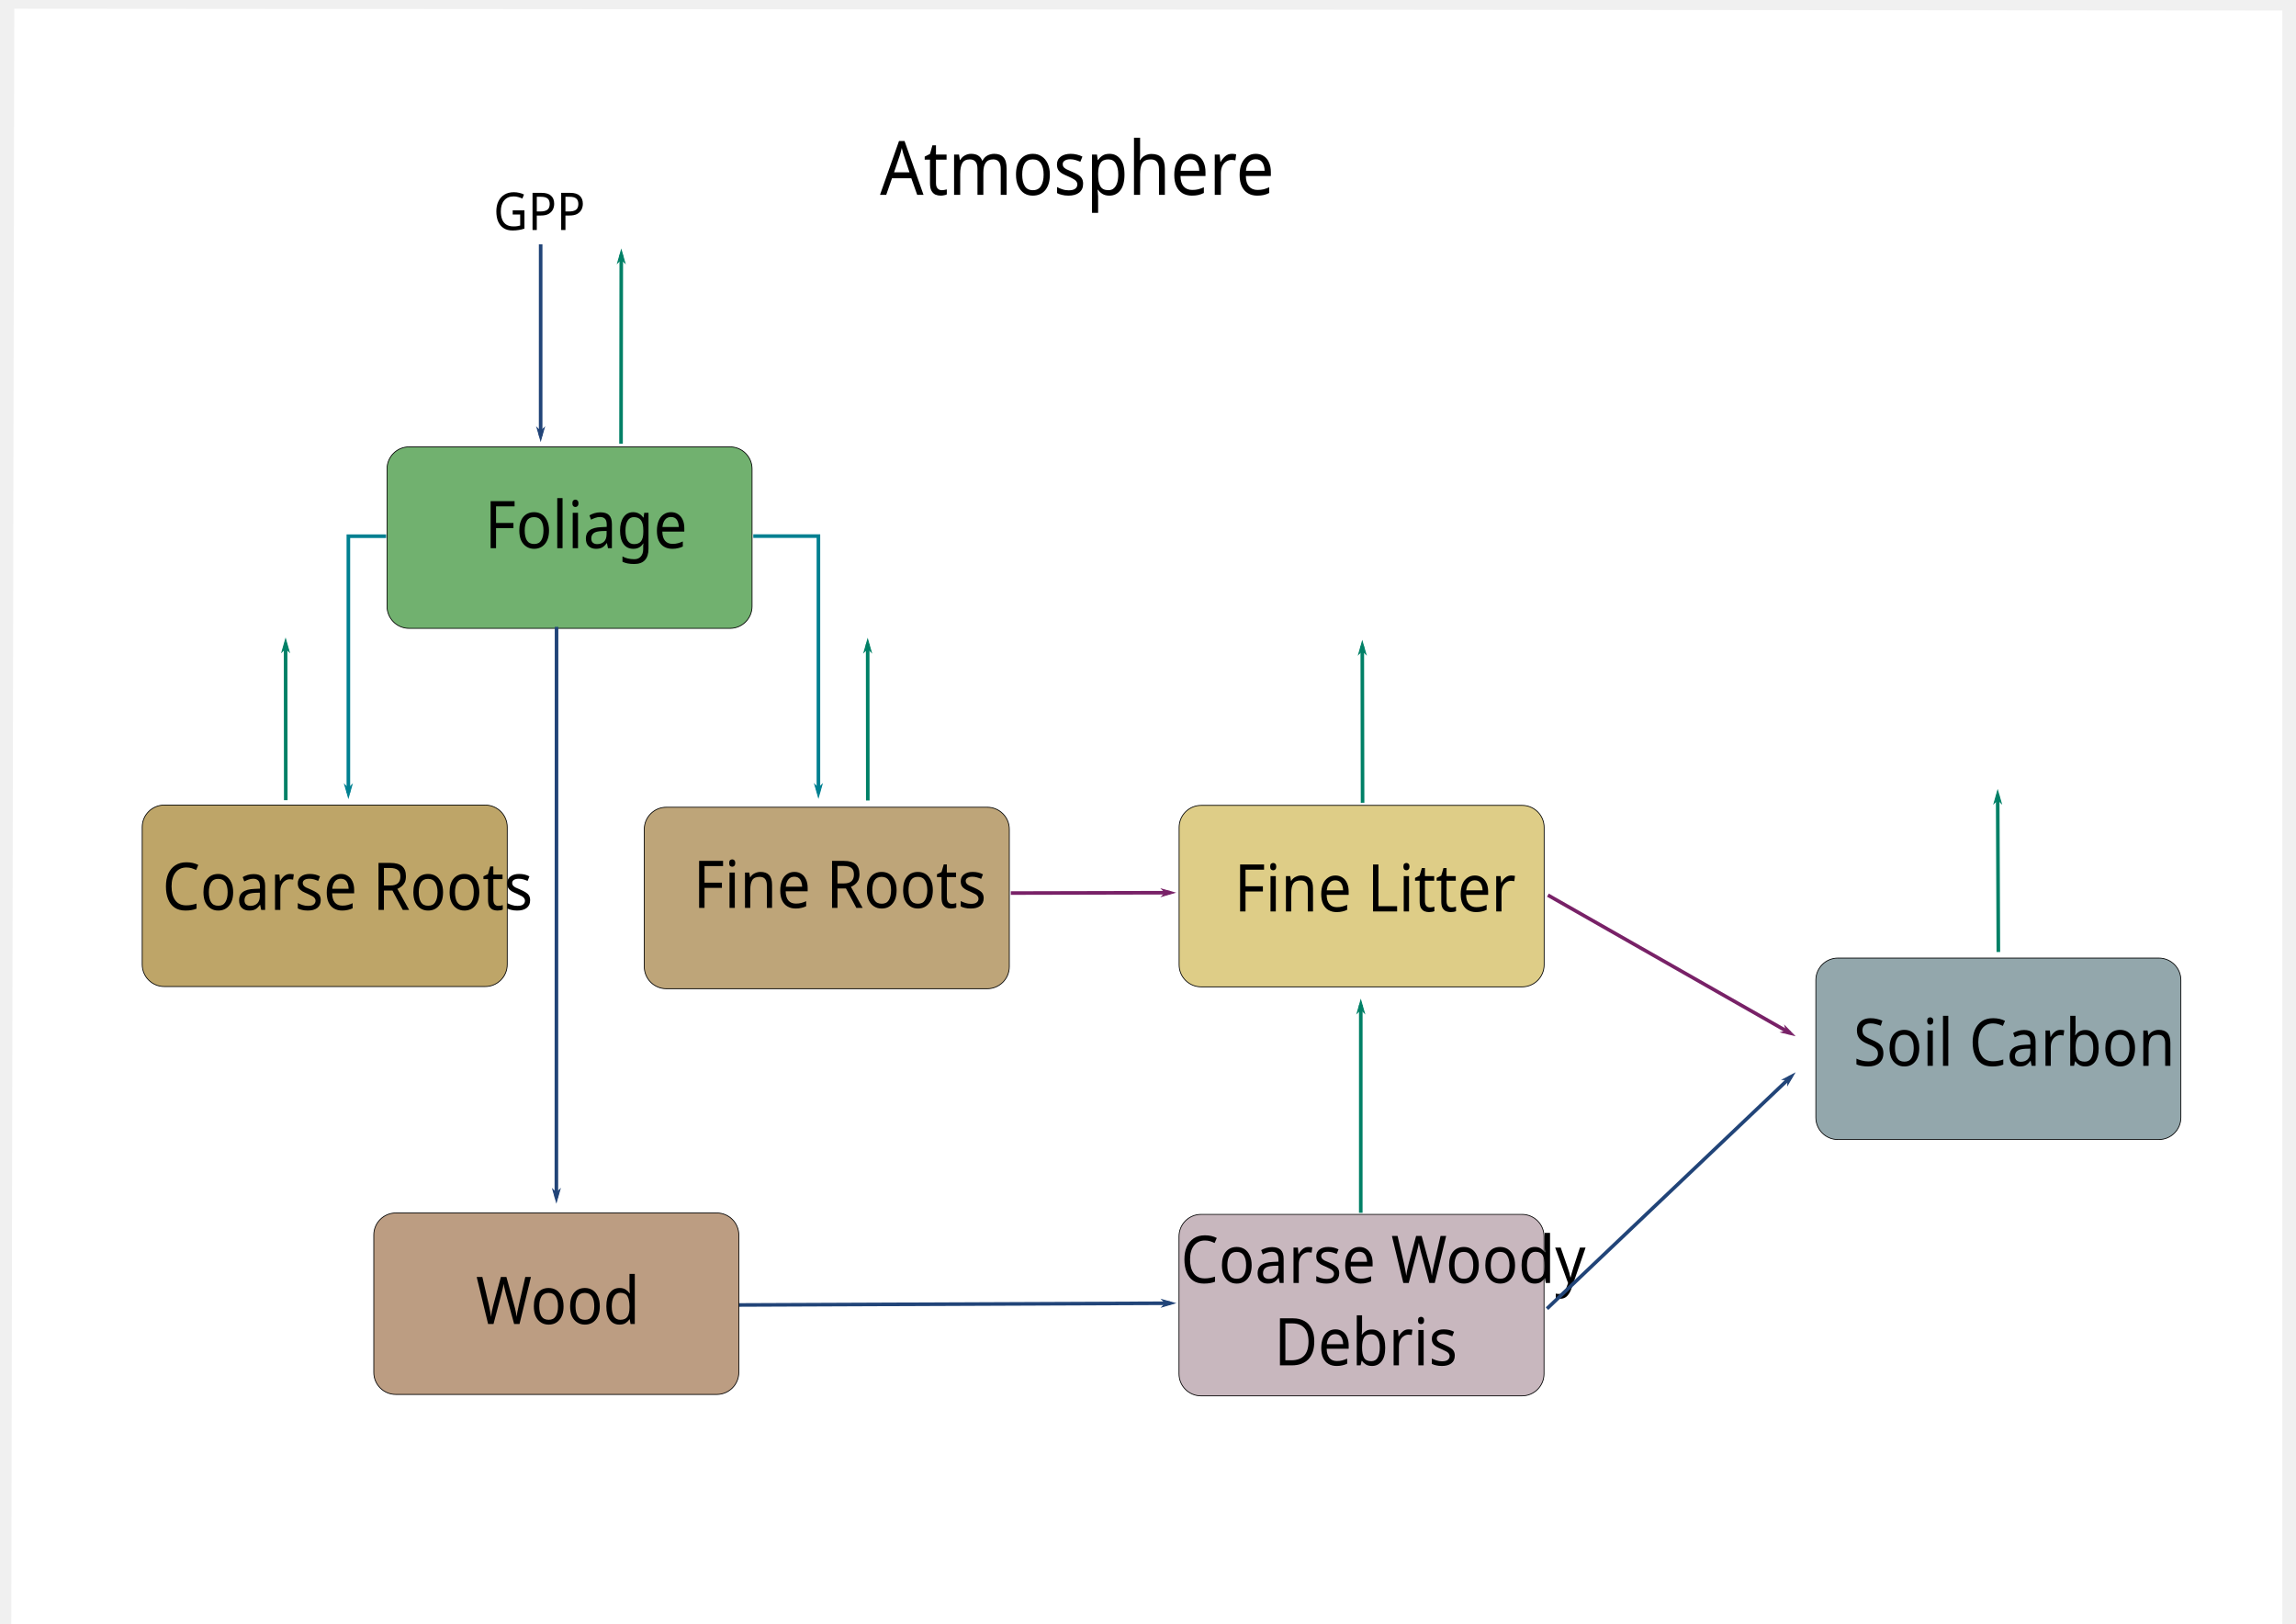
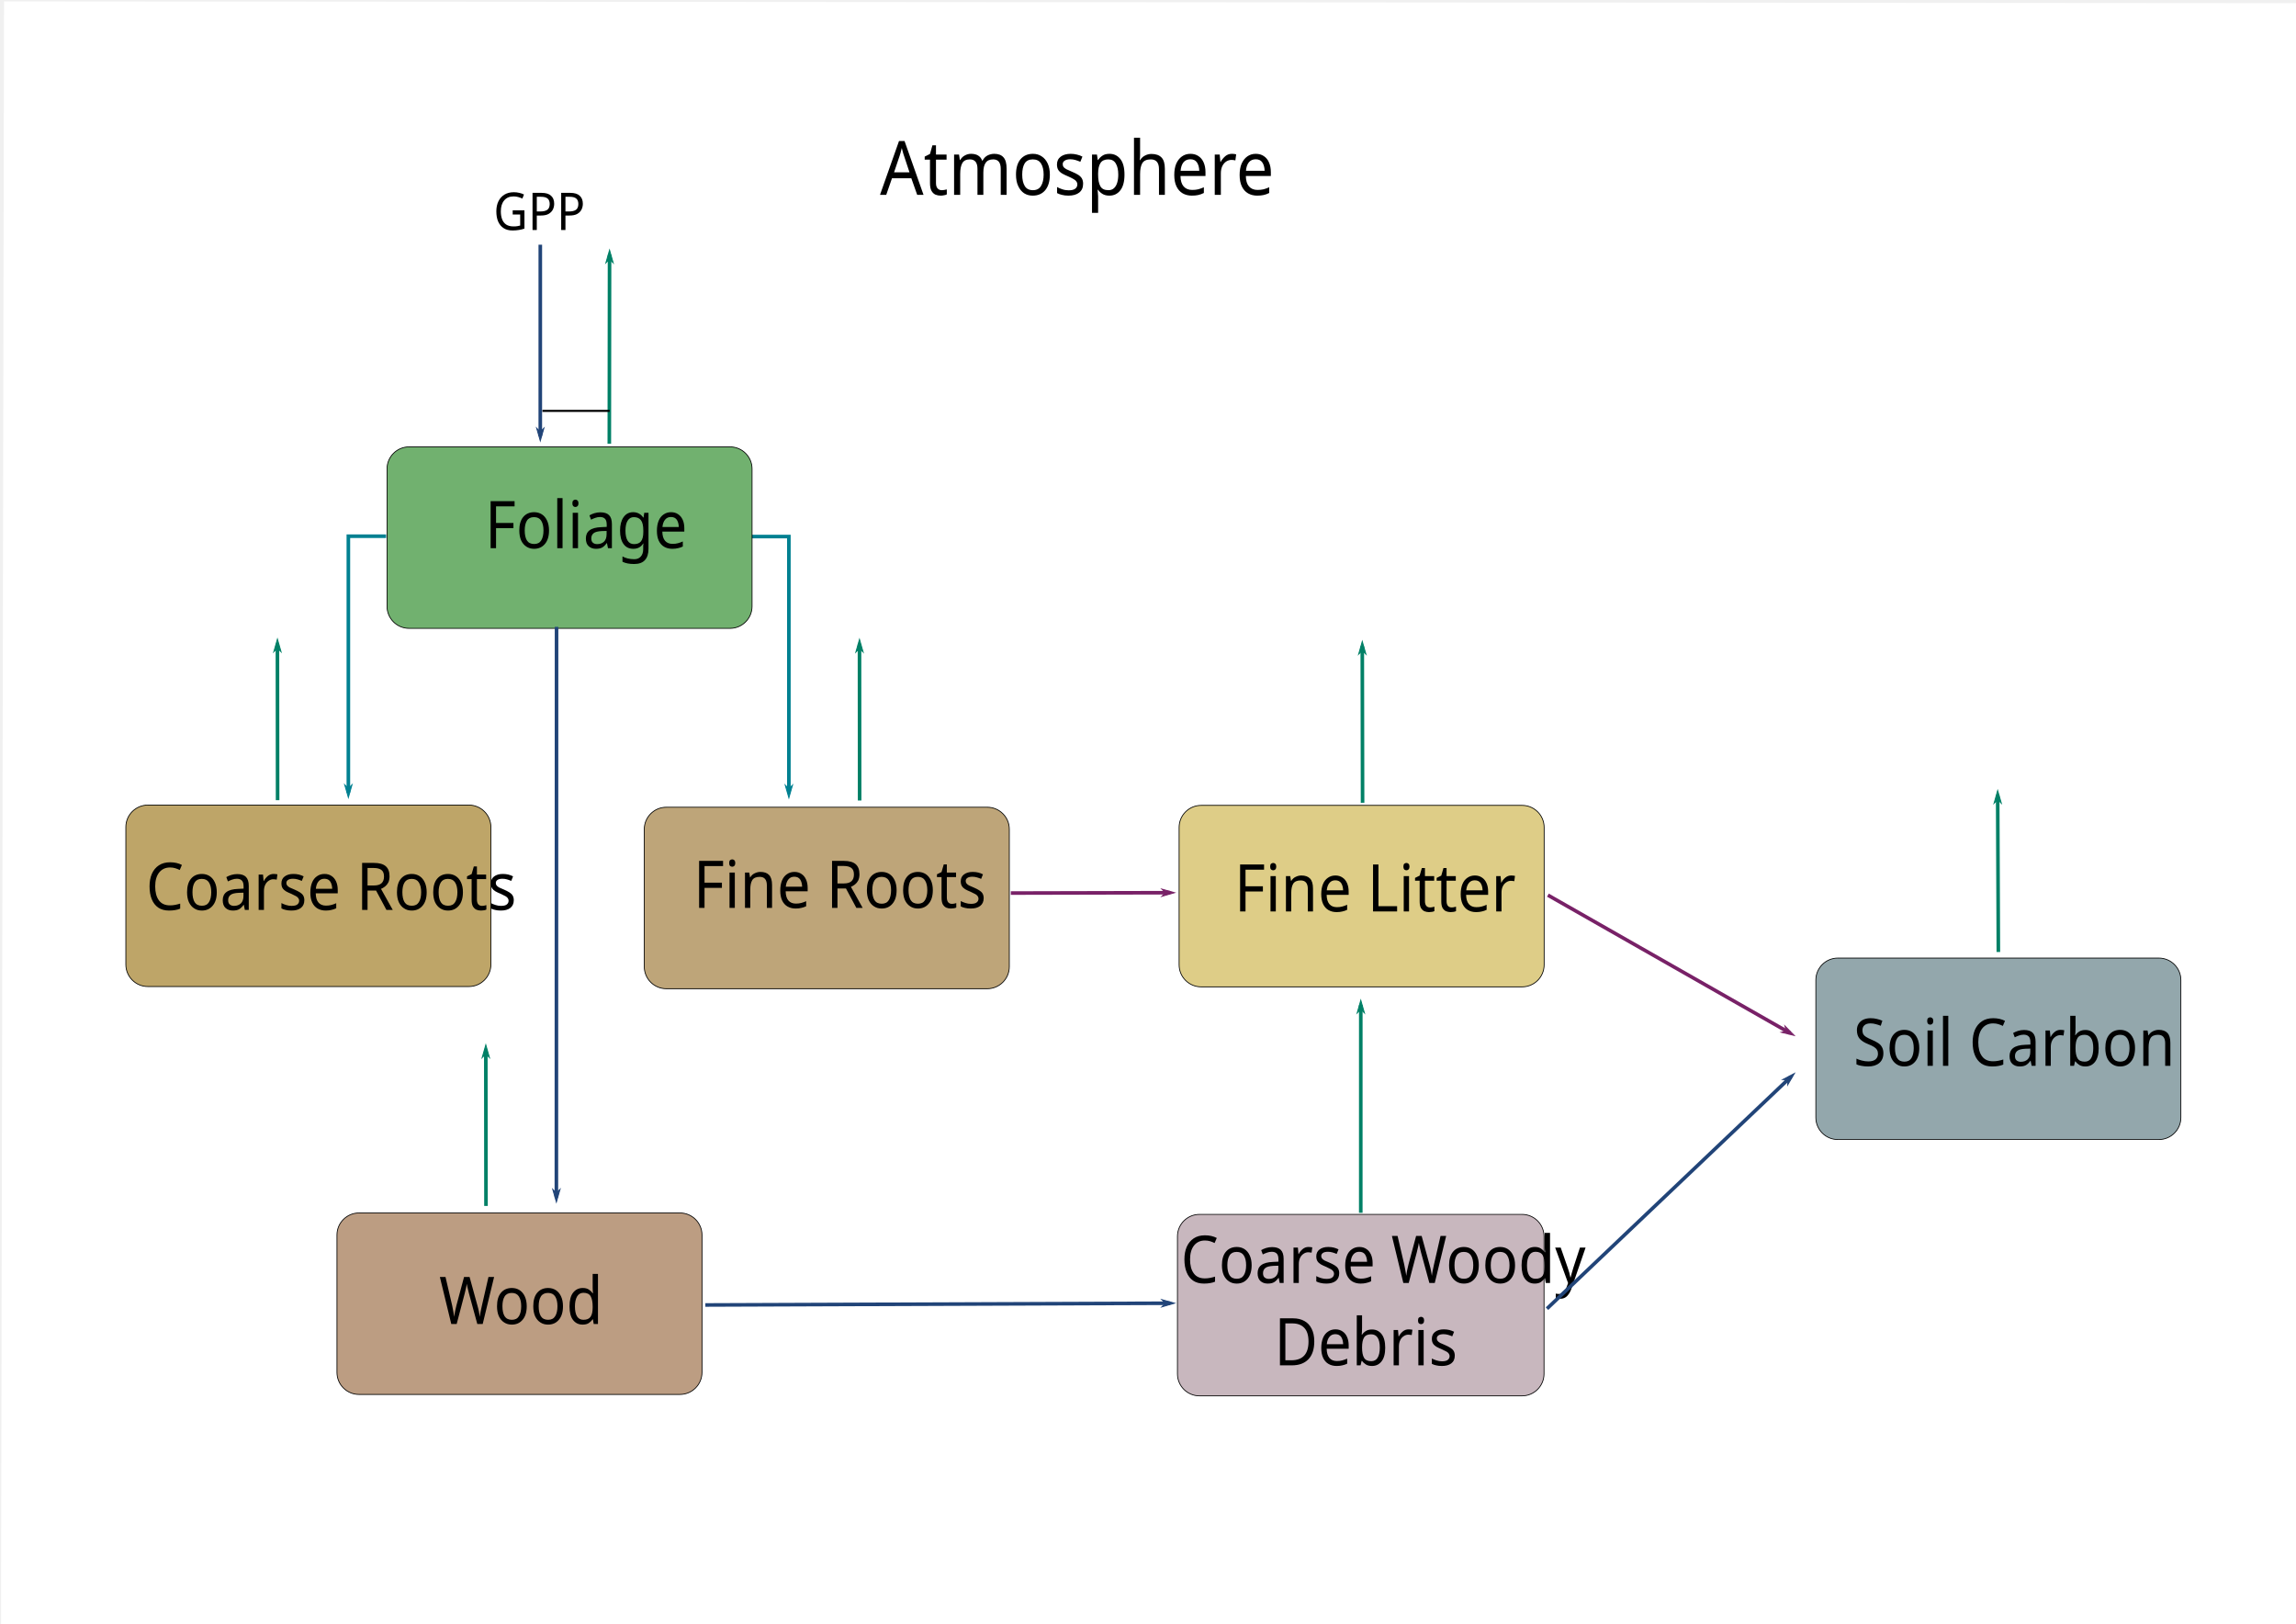
<svg xmlns="http://www.w3.org/2000/svg" width="297mm" height="210mm" viewBox="0 0 297 210" version="1.1" id="svg3569">
  <defs id="defs3563">
    <marker orient="auto" refY="0" refX="0" id="marker2505-4-6-5" style="overflow:visible">
      <path id="path2503-5-18-03" d="M 0,0 5,-5 -12.5,0 5,5 Z" style="fill:#008066;fill-opacity:1;fill-rule:evenodd;stroke:#008066;stroke-width:1pt;stroke-opacity:1" transform="matrix(-0.2,0,0,-0.2,-1.2,0)" />
    </marker>
    <marker orient="auto" refY="0" refX="0" id="marker2505-4-6-1" style="overflow:visible">
      <path id="path2503-5-18-0" d="M 0,0 5,-5 -12.5,0 5,5 Z" style="fill:#008066;fill-opacity:1;fill-rule:evenodd;stroke:#008066;stroke-width:1pt;stroke-opacity:1" transform="matrix(-0.2,0,0,-0.2,-1.2,0)" />
    </marker>
    <marker orient="auto" refY="0" refX="0" id="marker2505-4-6-8" style="overflow:visible">
      <path id="path2503-5-18-71" d="M 0,0 5,-5 -12.5,0 5,5 Z" style="fill:#008066;fill-opacity:1;fill-rule:evenodd;stroke:#008066;stroke-width:1pt;stroke-opacity:1" transform="matrix(-0.2,0,0,-0.2,-1.2,0)" />
    </marker>
    <marker orient="auto" refY="0" refX="0" id="marker2505-4-6-7" style="overflow:visible">
      <path id="path2503-5-18-4" d="M 0,0 5,-5 -12.5,0 5,5 Z" style="fill:#008066;fill-opacity:1;fill-rule:evenodd;stroke:#008066;stroke-width:1pt;stroke-opacity:1" transform="matrix(-0.2,0,0,-0.2,-1.2,0)" />
    </marker>
    <marker orient="auto" refY="0" refX="0" id="marker2505-4-6-68" style="overflow:visible">
      <path id="path2503-5-18-7" d="M 0,0 5,-5 -12.5,0 5,5 Z" style="fill:#008066;fill-opacity:1;fill-rule:evenodd;stroke:#008066;stroke-width:1pt;stroke-opacity:1" transform="matrix(-0.2,0,0,-0.2,-1.2,0)" />
    </marker>
    <marker orient="auto" refY="0" refX="0" id="marker2505-4-6-6" style="overflow:visible">
      <path id="path2503-5-18-2" d="M 0,0 5,-5 -12.5,0 5,5 Z" style="fill:#008066;fill-opacity:1;fill-rule:evenodd;stroke:#008066;stroke-width:1pt;stroke-opacity:1" transform="matrix(-0.2,0,0,-0.2,-1.2,0)" />
    </marker>
    <marker orient="auto" refY="0" refX="0" id="marker2505-4-6" style="overflow:visible">
      <path id="path2503-5-18" d="M 0,0 5,-5 -12.5,0 5,5 Z" style="fill:#008066;fill-opacity:1;fill-rule:evenodd;stroke:#008066;stroke-width:1pt;stroke-opacity:1" transform="matrix(-0.2,0,0,-0.2,-1.2,0)" />
    </marker>
    <marker orient="auto" refY="0" refX="0" id="marker1902-8-29-1-8" style="overflow:visible">
      <path id="path1575-6-8-6-0" style="fill:#000000;fill-opacity:1;fill-rule:evenodd;stroke:#000000;stroke-width:0.625;stroke-linejoin:round;stroke-opacity:1" d="M 8.719,4.034 -2.207,0.016 8.719,-4.002 c -1.745,2.372 -1.735,5.617 -6e-7,8.035 z" transform="scale(-0.6)" />
    </marker>
    <marker orient="auto" refY="0" refX="0" id="marker1902-0-0" style="overflow:visible">
      <path id="path1575-7-4" style="fill:#000000;fill-opacity:1;fill-rule:evenodd;stroke:#000000;stroke-width:0.625;stroke-linejoin:round;stroke-opacity:1" d="M 8.719,4.034 -2.207,0.016 8.719,-4.002 c -1.745,2.372 -1.735,5.617 -6e-7,8.035 z" transform="scale(-0.6)" />
    </marker>
    <marker orient="auto" refY="0" refX="0" id="marker1902-0-3" style="overflow:visible">
      <path id="path1575-7-3" style="fill:#000000;fill-opacity:1;fill-rule:evenodd;stroke:#000000;stroke-width:0.625;stroke-linejoin:round;stroke-opacity:1" d="M 8.719,4.034 -2.207,0.016 8.719,-4.002 c -1.745,2.372 -1.735,5.617 -6e-7,8.035 z" transform="scale(-0.6)" />
    </marker>
    <marker orient="auto" refY="0" refX="0" id="marker1902-0" style="overflow:visible">
      <path id="path1575-7" style="fill:#000000;fill-opacity:1;fill-rule:evenodd;stroke:#000000;stroke-width:0.625;stroke-linejoin:round;stroke-opacity:1" d="M 8.719,4.034 -2.207,0.016 8.719,-4.002 c -1.745,2.372 -1.735,5.617 -6e-7,8.035 z" transform="scale(-0.6)" />
    </marker>
    <marker orient="auto" refY="0" refX="0" id="marker1902-8-29-1" style="overflow:visible">
      <path id="path1575-6-8-6" style="fill:#000000;fill-opacity:1;fill-rule:evenodd;stroke:#000000;stroke-width:0.625;stroke-linejoin:round;stroke-opacity:1" d="M 8.719,4.034 -2.207,0.016 8.719,-4.002 c -1.745,2.372 -1.735,5.617 -6e-7,8.035 z" transform="scale(-0.6)" />
    </marker>
    <marker orient="auto" refY="0" refX="0" id="marker1902-8-29-0" style="overflow:visible">
      <path id="path1575-6-8-9" style="fill:#000000;fill-opacity:1;fill-rule:evenodd;stroke:#000000;stroke-width:0.625;stroke-linejoin:round;stroke-opacity:1" d="M 8.719,4.034 -2.207,0.016 8.719,-4.002 c -1.745,2.372 -1.735,5.617 -6e-7,8.035 z" transform="scale(-0.6)" />
    </marker>
    <marker orient="auto" refY="0" refX="0" id="marker1938-2" style="overflow:visible">
      <path id="path1936-6" style="fill:#000000;fill-opacity:1;fill-rule:evenodd;stroke:#000000;stroke-width:0.625;stroke-linejoin:round;stroke-opacity:1" d="M 8.719,4.034 -2.207,0.016 8.719,-4.002 c -1.745,2.372 -1.735,5.617 -6e-7,8.035 z" transform="scale(-0.6)" />
    </marker>
    <marker orient="auto" refY="0" refX="0" id="marker1902-8-29" style="overflow:visible">
      <path id="path1575-6-8" style="fill:#000000;fill-opacity:1;fill-rule:evenodd;stroke:#000000;stroke-width:0.625;stroke-linejoin:round;stroke-opacity:1" d="M 8.719,4.034 -2.207,0.016 8.719,-4.002 c -1.745,2.372 -1.735,5.617 -6e-7,8.035 z" transform="scale(-0.6)" />
    </marker>
    <marker orient="auto" refY="0" refX="0" id="marker1902-8-4" style="overflow:visible">
      <path id="path1575-6-6" style="fill:#000000;fill-opacity:1;fill-rule:evenodd;stroke:#000000;stroke-width:0.625;stroke-linejoin:round;stroke-opacity:1" d="M 8.719,4.034 -2.207,0.016 8.719,-4.002 c -1.745,2.372 -1.735,5.617 -6e-7,8.035 z" transform="scale(-0.6)" />
    </marker>
    <marker orient="auto" refY="0" refX="0" id="marker1902-8-8" style="overflow:visible">
      <path id="path1575-6-4" style="fill:#000000;fill-opacity:1;fill-rule:evenodd;stroke:#000000;stroke-width:0.625;stroke-linejoin:round;stroke-opacity:1" d="M 8.719,4.034 -2.207,0.016 8.719,-4.002 c -1.745,2.372 -1.735,5.617 -6e-7,8.035 z" transform="scale(-0.6)" />
    </marker>
    <marker orient="auto" refY="0" refX="0" id="marker1902-8-6" style="overflow:visible">
      <path id="path1575-6-0" style="fill:#000000;fill-opacity:1;fill-rule:evenodd;stroke:#000000;stroke-width:0.625;stroke-linejoin:round;stroke-opacity:1" d="M 8.719,4.034 -2.207,0.016 8.719,-4.002 c -1.745,2.372 -1.735,5.617 -6e-7,8.035 z" transform="scale(-0.6)" />
    </marker>
    <marker orient="auto" refY="0" refX="0" id="marker1902-8-3" style="overflow:visible">
      <path id="path1575-6-9" style="fill:#000000;fill-opacity:1;fill-rule:evenodd;stroke:#000000;stroke-width:0.625;stroke-linejoin:round;stroke-opacity:1" d="M 8.719,4.034 -2.207,0.016 8.719,-4.002 c -1.745,2.372 -1.735,5.617 -6e-7,8.035 z" transform="scale(-0.6)" />
    </marker>
    <marker orient="auto" refY="0" refX="0" id="marker1969" style="overflow:visible">
      <path id="path1967" style="fill:#000000;fill-opacity:1;fill-rule:evenodd;stroke:#000000;stroke-width:0.625;stroke-linejoin:round;stroke-opacity:1" d="M 8.719,4.034 -2.207,0.016 8.719,-4.002 c -1.745,2.372 -1.735,5.617 -6e-7,8.035 z" transform="scale(-0.6)" />
    </marker>
    <marker orient="auto" refY="0" refX="0" id="marker1938" style="overflow:visible">
      <path id="path1936" style="fill:#000000;fill-opacity:1;fill-rule:evenodd;stroke:#000000;stroke-width:0.625;stroke-linejoin:round;stroke-opacity:1" d="M 8.719,4.034 -2.207,0.016 8.719,-4.002 c -1.745,2.372 -1.735,5.617 -6e-7,8.035 z" transform="scale(-0.6)" />
    </marker>
    <marker orient="auto" refY="0" refX="0" id="marker1902" style="overflow:visible">
      <path id="path1575" style="fill:#000000;fill-opacity:1;fill-rule:evenodd;stroke:#000000;stroke-width:0.625;stroke-linejoin:round;stroke-opacity:1" d="M 8.719,4.034 -2.207,0.016 8.719,-4.002 c -1.745,2.372 -1.735,5.617 -6e-7,8.035 z" transform="scale(-0.6)" />
    </marker>
    <marker orient="auto" refY="0" refX="0" id="Arrow2Mstart-9" style="overflow:visible">
      <path id="path1572-9" style="fill:#000000;fill-opacity:1;fill-rule:evenodd;stroke:#000000;stroke-width:0.625;stroke-linejoin:round;stroke-opacity:1" d="M 8.719,4.034 -2.207,0.016 8.719,-4.002 c -1.745,2.372 -1.735,5.617 -6e-7,8.035 z" transform="scale(0.6)" />
    </marker>
    <marker orient="auto" refY="0" refX="0" id="Arrow1Send" style="overflow:visible">
      <path id="path2218" d="M 0,0 5,-5 -12.5,0 5,5 Z" style="fill:#214478;fill-opacity:1;fill-rule:evenodd;stroke:#214478;stroke-width:1pt;stroke-opacity:1" transform="matrix(-0.2,0,0,-0.2,-1.2,0)" />
    </marker>
    <marker orient="auto" refY="0" refX="0" id="marker2521" style="overflow:visible">
      <path id="path2519" d="M 0,0 5,-5 -12.5,0 5,5 Z" style="fill:#782167;fill-opacity:1;fill-rule:evenodd;stroke:#782167;stroke-width:1pt;stroke-opacity:1" transform="matrix(-0.2,0,0,-0.2,-1.2,0)" />
    </marker>
    <marker orient="auto" refY="0" refX="0" id="marker2513" style="overflow:visible">
      <path id="path2511" d="M 0,0 5,-5 -12.5,0 5,5 Z" style="fill:#782167;fill-opacity:1;fill-rule:evenodd;stroke:#782167;stroke-width:1pt;stroke-opacity:1" transform="matrix(-0.2,0,0,-0.2,-1.2,0)" />
    </marker>
    <marker orient="auto" refY="0" refX="0" id="marker2481" style="overflow:visible">
      <path id="path2479" d="M 0,0 5,-5 -12.5,0 5,5 Z" style="fill:#008091;fill-opacity:1;fill-rule:evenodd;stroke:#008091;stroke-width:1pt;stroke-opacity:1" transform="matrix(-0.2,0,0,-0.2,-1.2,0)" />
    </marker>
    <marker orient="auto" refY="0" refX="0" id="marker2489" style="overflow:visible">
      <path id="path2487" d="M 0,0 5,-5 -12.5,0 5,5 Z" style="fill:#008091;fill-opacity:1;fill-rule:evenodd;stroke:#008091;stroke-width:1pt;stroke-opacity:1" transform="matrix(-0.2,0,0,-0.2,-1.2,0)" />
    </marker>
    <marker orient="auto" refY="0" refX="0" id="marker2529" style="overflow:visible">
      <path id="path2527" d="M 0,0 5,-5 -12.5,0 5,5 Z" style="fill:#214478;fill-opacity:1;fill-rule:evenodd;stroke:#214478;stroke-width:1pt;stroke-opacity:1" transform="matrix(-0.2,0,0,-0.2,-1.2,0)" />
    </marker>
    <marker orient="auto" refY="0" refX="0" id="marker2497" style="overflow:visible">
      <path id="path2495" d="M 0,0 5,-5 -12.5,0 5,5 Z" style="fill:#214478;fill-opacity:1;fill-rule:evenodd;stroke:#214478;stroke-width:1pt;stroke-opacity:1" transform="matrix(-0.2,0,0,-0.2,-1.2,0)" />
    </marker>
    <marker orient="auto" refY="0" refX="0" id="marker2505" style="overflow:visible">
      <path id="path2503" d="M 0,0 5,-5 -12.5,0 5,5 Z" style="fill:#214478;fill-opacity:1;fill-rule:evenodd;stroke:#214478;stroke-width:1pt;stroke-opacity:1" transform="matrix(-0.2,0,0,-0.2,-1.2,0)" />
    </marker>
+     <marker orient="auto" refY="0" refX="0" id="marker2505-4-6-1-6" style="overflow:visible">
+       <path id="path2503-5-18-0-9" d="M 0,0 5,-5 -12.5,0 5,5 Z" style="fill:#008066;fill-opacity:1;fill-rule:evenodd;stroke:#008066;stroke-width:1pt;stroke-opacity:1" transform="matrix(-0.2,0,0,-0.2,-1.2,0)" />
+     </marker>
+     <marker orient="auto" refY="0" refX="0" id="marker2481-0" style="overflow:visible">
+       <path id="path2479-5" d="M 0,0 5,-5 -12.5,0 5,5 Z" style="fill:#008091;fill-opacity:1;fill-rule:evenodd;stroke:#008091;stroke-width:1pt;stroke-opacity:1" transform="matrix(-0.2,0,0,-0.2,-1.2,0)" />
+     </marker>
  </defs>
  <g id="layer1" transform="translate(0,-87)">
-     <path style="fill:#ffffff;fill-rule:evenodd;stroke:none;stroke-width:0.265;stroke-linecap:butt;stroke-linejoin:miter;stroke-miterlimit:4;stroke-dasharray:none;stroke-dashoffset:0;stroke-opacity:1" d="M 1.846,88.127 1.459,297.415 H 295.234 V 88.354 Z" id="path862-2" />
-     <rect style="fill:#71b16f;fill-opacity:1;fill-rule:evenodd;stroke:#000000;stroke-width:0.1;stroke-linecap:butt;stroke-linejoin:round;stroke-miterlimit:4;stroke-dasharray:none;stroke-opacity:1" id="rect1512" width="47.218" height="23.472" x="50.065" y="144.795" ry="2.85" />
-     <text xml:space="preserve" style="font-style:normal;font-variant:normal;font-weight:normal;font-stretch:normal;font-size:6.423px;line-height:1.25;font-family:'Bell MT';-inkscape-font-specification:'Bell MT';letter-spacing:0px;word-spacing:0px;fill:#000000;fill-opacity:1;stroke:none;stroke-width:0.265px;stroke-linecap:butt;stroke-linejoin:miter;stroke-opacity:1" x="66.94" y="111.318" id="text5904" transform="scale(0.9535465,1.048717)">
-       <tspan id="tspan5902" x="66.94" y="111.318" style="font-style:normal;font-variant:normal;font-weight:normal;font-stretch:normal;font-family:'Bell MT';-inkscape-font-specification:'Bell MT';fill:#000000;stroke-width:0.265px">GPP</tspan>
-     </text>
-     <path style="fill:#214478;fill-opacity:1;fill-rule:evenodd;stroke:#214478;stroke-width:0.465;stroke-linecap:butt;stroke-linejoin:miter;stroke-miterlimit:4;stroke-dasharray:none;stroke-dashoffset:0;stroke-opacity:1;marker-end:url(#marker2505)" d="m 95.481,255.778 55.867,-0.227" id="path2773-7" />
-     <rect style="fill:#bc9d82;fill-opacity:1;fill-rule:evenodd;stroke:#000000;stroke-width:0.1;stroke-linecap:butt;stroke-linejoin:round;stroke-miterlimit:4;stroke-dasharray:none;stroke-opacity:1" id="rect1512-4-7-9" width="47.218" height="23.472" x="48.351" y="243.877" ry="2.85" />
-     <text xml:space="preserve" style="font-style:normal;font-variant:normal;font-weight:normal;font-stretch:normal;font-size:8.127px;line-height:1.25;font-family:'Bell MT';-inkscape-font-specification:'Bell MT';letter-spacing:0px;word-spacing:0px;fill:#000000;fill-opacity:1;stroke:none;stroke-width:0.265px;stroke-linecap:butt;stroke-linejoin:miter;stroke-opacity:1" x="64.578" y="246.22" id="text923-18-3" transform="scale(0.95347,1.048801)">
-       <tspan id="tspan921-4-6" x="64.578" y="246.22" style="font-style:normal;font-variant:normal;font-weight:normal;font-stretch:normal;font-size:8.127px;font-family:'Bell MT';-inkscape-font-specification:'Bell MT';stroke-width:0.265px">Wood</tspan>
-     </text>
-     <rect style="fill:#c8b7be;fill-opacity:1;fill-rule:evenodd;stroke:#000000;stroke-width:0.1;stroke-linecap:butt;stroke-linejoin:round;stroke-miterlimit:4;stroke-dasharray:none;stroke-opacity:1" id="rect1512-4-7-7" width="47.218" height="23.472" x="152.51" y="244.061" ry="2.85" />
-     <text xml:space="preserve" style="font-style:normal;font-variant:normal;font-weight:normal;font-stretch:normal;font-size:8.127px;line-height:1.25;font-family:'Bell MT';-inkscape-font-specification:'Bell MT';letter-spacing:0px;word-spacing:0px;fill:#000000;fill-opacity:1;stroke:none;stroke-width:0.265px;stroke-linecap:butt;stroke-linejoin:miter;stroke-opacity:1" x="160.189" y="241.161" id="text937-0-5" transform="scale(0.95347,1.048801)">
-       <tspan x="160.189" y="241.161" style="font-style:normal;font-variant:normal;font-weight:normal;font-stretch:normal;font-size:8.127px;font-family:'Bell MT';-inkscape-font-specification:'Bell MT';stroke-width:0.265px" id="tspan939-5-9">Coarse Woody</tspan>
-       <tspan x="160.189" y="251.321" style="font-style:normal;font-variant:normal;font-weight:normal;font-stretch:normal;font-size:8.127px;font-family:'Bell MT';-inkscape-font-specification:'Bell MT';stroke-width:0.265px" id="tspan2595">      Debris </tspan>
-     </text>
-     <path style="fill:#214478;fill-rule:evenodd;stroke:#214478;stroke-width:0.465;stroke-linecap:butt;stroke-linejoin:miter;stroke-miterlimit:4;stroke-dasharray:none;stroke-opacity:1;marker-end:url(#marker2497)" d="m 71.993,168.074 -0.022,73.783" id="path949-2-9" />
-     <path style="fill:#214478;fill-rule:evenodd;stroke:#214478;stroke-width:0.465;stroke-linecap:butt;stroke-linejoin:miter;stroke-miterlimit:4;stroke-dasharray:none;stroke-opacity:1;marker-end:url(#marker2529)" d="m 200.111,256.255 31.563,-30" id="path2777-5" />
-     <path style="fill:none;fill-rule:evenodd;stroke:#008091;stroke-width:0.465;stroke-linecap:butt;stroke-linejoin:miter;stroke-miterlimit:4;stroke-dasharray:none;stroke-opacity:1;marker-end:url(#marker2489)" d="m 97.443,156.337 h 8.423 v 33.164" id="path2769-6" />
-     <rect style="fill:#bea568;fill-opacity:1;fill-rule:evenodd;stroke:#000000;stroke-width:0.1;stroke-linecap:butt;stroke-linejoin:round;stroke-miterlimit:4;stroke-dasharray:none;stroke-opacity:1" id="rect1512-4" width="47.218" height="23.472" x="18.396" y="191.122" ry="2.85" />
-     <path style="fill:none;fill-rule:evenodd;stroke:#008091;stroke-width:0.465;stroke-linecap:butt;stroke-linejoin:miter;stroke-miterlimit:4;stroke-dasharray:none;stroke-opacity:1;marker-end:url(#marker2481)" d="m 49.946,156.35 h -4.883 v 33.184" id="path2769-6-6" />
-     <path style="fill:#782167;fill-rule:evenodd;stroke:#782167;stroke-width:0.465;stroke-linecap:butt;stroke-linejoin:miter;stroke-miterlimit:4;stroke-dasharray:none;stroke-opacity:1;marker-end:url(#marker2513)" d="m 130.757,202.503 20.564,-0.047" id="path2773-9-4" />
-     <path style="fill:#782167;fill-rule:evenodd;stroke:#782167;stroke-width:0.465;stroke-linecap:butt;stroke-linejoin:miter;stroke-miterlimit:4;stroke-dasharray:none;stroke-opacity:1;marker-end:url(#marker2521)" d="m 200.231,202.773 31.326,17.841" id="path2775-8" />
-     <text xml:space="preserve" style="font-style:normal;font-variant:normal;font-weight:normal;font-stretch:normal;font-size:8.127px;line-height:1.25;font-family:'Bell MT';-inkscape-font-specification:'Bell MT';letter-spacing:0px;word-spacing:0px;fill:#000000;fill-opacity:1;stroke:none;stroke-width:0.265px;stroke-linecap:butt;stroke-linejoin:miter;stroke-opacity:1" x="22.011" y="195.16" id="text931-4-6" transform="scale(0.95347,1.048801)">
-       <tspan x="22.011" y="195.16" style="font-style:normal;font-variant:normal;font-weight:normal;font-stretch:normal;font-size:8.127px;font-family:'Bell MT';-inkscape-font-specification:'Bell MT';stroke-width:0.265px" id="tspan933-5-8">Coarse Roots</tspan>
-     </text>
-     <rect style="fill:#bea579;fill-opacity:1;fill-rule:evenodd;stroke:#000000;stroke-width:0.1;stroke-linecap:butt;stroke-linejoin:round;stroke-miterlimit:4;stroke-dasharray:none;stroke-opacity:1" id="rect1512-4-7" width="47.218" height="23.472" x="83.342" y="191.402" ry="2.85" />
-     <text xml:space="preserve" style="font-style:normal;font-variant:normal;font-weight:normal;font-stretch:normal;font-size:8.127px;line-height:1.25;font-family:'Bell MT';-inkscape-font-specification:'Bell MT';letter-spacing:0px;word-spacing:0px;fill:#000000;fill-opacity:1;stroke:none;stroke-width:0.265px;stroke-linecap:butt;stroke-linejoin:miter;stroke-opacity:1" x="91.953" y="194.911" id="text927-6" transform="scale(0.95347,1.048801)">
-       <tspan x="91.953" y="194.911" style="font-style:normal;font-variant:normal;font-weight:normal;font-stretch:normal;font-size:8.127px;font-family:'Bell MT';-inkscape-font-specification:'Bell MT';stroke-width:0.265px" id="tspan3927-69"> Fine Roots </tspan>
-     </text>
-     <text xml:space="preserve" style="font-style:normal;font-variant:normal;font-weight:normal;font-stretch:normal;font-size:8.127px;line-height:1.25;font-family:'Bell MT';-inkscape-font-specification:'Bell MT';letter-spacing:0px;word-spacing:0px;fill:#000000;fill-opacity:1;stroke:none;stroke-width:0.265px;stroke-linecap:butt;stroke-linejoin:miter;stroke-opacity:1" x="65.782" y="150.55" id="text919-2" transform="scale(0.95347,1.048801)">
-       <tspan id="tspan917-0" x="65.782" y="150.55" style="font-style:normal;font-variant:normal;font-weight:normal;font-stretch:normal;font-size:8.127px;font-family:'Bell MT';-inkscape-font-specification:'Bell MT';stroke-width:0.265px">Foliage</tspan>
-     </text>
-     <rect style="fill:#decd87;fill-opacity:1;fill-rule:evenodd;stroke:#000000;stroke-width:0.1;stroke-linecap:butt;stroke-linejoin:round;stroke-miterlimit:4;stroke-dasharray:none;stroke-opacity:1" id="rect1512-4-7-0" width="47.218" height="23.472" x="152.525" y="191.162" ry="2.85" />
-     <text xml:space="preserve" style="font-style:normal;font-variant:normal;font-weight:normal;font-stretch:normal;font-size:8.127px;line-height:1.25;font-family:'Bell MT';-inkscape-font-specification:'Bell MT';letter-spacing:0px;word-spacing:0px;fill:#000000;fill-opacity:1;stroke:none;stroke-width:0.265px;stroke-linecap:butt;stroke-linejoin:miter;stroke-opacity:1" x="167.459" y="195.351" id="text943-8-9" transform="scale(0.95347,1.048801)">
-       <tspan x="167.459" y="195.351" style="font-style:normal;font-variant:normal;font-weight:normal;font-stretch:normal;font-size:8.127px;font-family:'Bell MT';-inkscape-font-specification:'Bell MT';stroke-width:0.265px" id="tspan7341-4-2">Fine Litter</tspan>
-     </text>
-     <rect style="fill:#93a7ac;fill-opacity:1;fill-rule:evenodd;stroke:#000000;stroke-width:0.1;stroke-linecap:butt;stroke-linejoin:round;stroke-miterlimit:4;stroke-dasharray:none;stroke-opacity:1" id="rect1512-4-7-2" width="47.218" height="23.472" x="234.89" y="210.911" ry="2.85" />
-     <text xml:space="preserve" style="font-style:normal;font-variant:normal;font-weight:normal;font-stretch:normal;font-size:8.127px;line-height:1.25;font-family:'Bell MT';-inkscape-font-specification:'Bell MT';letter-spacing:0px;word-spacing:0px;fill:#000000;fill-opacity:1;stroke:none;stroke-width:0.265px;stroke-linecap:butt;stroke-linejoin:miter;stroke-opacity:1" x="251.437" y="214.388" id="text947-4-7" transform="scale(0.95347,1.048801)">
-       <tspan x="251.437" y="214.388" style="font-style:normal;font-variant:normal;font-weight:normal;font-stretch:normal;font-size:8.127px;font-family:'Bell MT';-inkscape-font-specification:'Bell MT';stroke-width:0.265px" id="tspan7343-26-6">Soil Carbon</tspan>
-     </text>
-     <path style="fill:#214478;fill-rule:evenodd;stroke:#214478;stroke-width:0.465;stroke-linecap:butt;stroke-linejoin:miter;stroke-miterlimit:4;stroke-dasharray:none;stroke-opacity:1;marker-end:url(#Arrow1Send)" d="m 69.938,118.6 -0.002,24.758" id="path949-2-9-4" />
-     <text xml:space="preserve" style="font-style:normal;font-variant:normal;font-weight:normal;font-stretch:normal;font-size:9.268px;line-height:1.25;font-family:'Bell MT';-inkscape-font-specification:'Bell MT';letter-spacing:0px;word-spacing:0px;fill:#000000;fill-opacity:1;stroke:none;stroke-width:0.265px;stroke-linecap:butt;stroke-linejoin:miter;stroke-opacity:1" x="119.387" y="106.986" id="text1514" transform="scale(0.953484,1.048785)">
-       <tspan id="tspan1512" x="119.387" y="106.986" style="font-style:normal;font-variant:normal;font-weight:normal;font-stretch:normal;font-size:9.268px;font-family:'Bell MT';-inkscape-font-specification:'Bell MT';stroke-width:0.265px">Atmosphere</tspan>
-     </text>
-     <path style="fill:#008066;fill-opacity:1;fill-rule:evenodd;stroke:#008066;stroke-width:0.465;stroke-linecap:butt;stroke-linejoin:miter;stroke-miterlimit:4;stroke-dasharray:none;stroke-dashoffset:0;stroke-opacity:1;marker-end:url(#marker2505-4-6-6)" d="m 80.334,144.385 0.031,-24.427" id="path2773-7-2-0-9" />
-     <path style="fill:#008066;fill-opacity:1;fill-rule:evenodd;stroke:#008066;stroke-width:0.465;stroke-linecap:butt;stroke-linejoin:miter;stroke-miterlimit:4;stroke-dasharray:none;stroke-dashoffset:0;stroke-opacity:1;marker-end:url(#marker2505-4-6-68)" d="m 176.023,243.857 0.003,-26.877" id="path2773-7-2-0-4" />
-     <path style="fill:#008066;fill-opacity:1;fill-rule:evenodd;stroke:#008066;stroke-width:0.465;stroke-linecap:butt;stroke-linejoin:miter;stroke-miterlimit:4;stroke-dasharray:none;stroke-dashoffset:0;stroke-opacity:1;marker-end:url(#marker2505-4-6-7)" d="m 176.256,190.827 -0.038,-20.255" id="path2773-7-2-0-2" />
-     <path style="fill:#008066;fill-opacity:1;fill-rule:evenodd;stroke:#008066;stroke-width:0.465;stroke-linecap:butt;stroke-linejoin:miter;stroke-miterlimit:4;stroke-dasharray:none;stroke-dashoffset:0;stroke-opacity:1;marker-end:url(#marker2505-4-6-8)" d="m 258.497,210.126 -0.087,-20.272" id="path2773-7-2-0-5" />
-     <path style="fill:#008066;fill-opacity:1;fill-rule:evenodd;stroke:#008066;stroke-width:0.465;stroke-linecap:butt;stroke-linejoin:miter;stroke-miterlimit:4;stroke-dasharray:none;stroke-dashoffset:0;stroke-opacity:1;marker-end:url(#marker2505-4-6-1)" d="m 36.966,190.491 -0.022,-20.222" id="path2773-7-2-0-46" />
-     <path style="fill:#008066;fill-opacity:1;fill-rule:evenodd;stroke:#008066;stroke-width:0.465;stroke-linecap:butt;stroke-linejoin:miter;stroke-miterlimit:4;stroke-dasharray:none;stroke-dashoffset:0;stroke-opacity:1;marker-end:url(#marker2505-4-6-5)" d="m 112.255,190.53 -0.017,-20.224" id="path2773-7-2-0-6" />
    <rect style="opacity:0;fill:#554400;fill-opacity:1;fill-rule:nonzero;stroke:none;stroke-width:0.265;stroke-linejoin:round;stroke-miterlimit:4;stroke-dasharray:0.794, 0.794;stroke-dashoffset:0;stroke-opacity:1;paint-order:normal" id="rect1510" width="47.039" height="52.385" x="310.033" y="201.317" />
+     <g id="g5842">
+       <path id="path862-2" d="M 0.522,87.18 0.131,297.507 H 297.119 V 87.407 Z" style="fill:#ffffff;fill-rule:evenodd;stroke:none;stroke-width:0.265;stroke-linecap:butt;stroke-linejoin:miter;stroke-miterlimit:4;stroke-dasharray:none;stroke-dashoffset:0;stroke-opacity:1" />
+       <path id="path2769-6-6-1" d="m 97.162,156.395 h 4.883 v 33.184" style="fill:none;fill-rule:evenodd;stroke:#008091;stroke-width:0.465;stroke-linecap:butt;stroke-linejoin:miter;stroke-miterlimit:4;stroke-dasharray:none;stroke-opacity:1;marker-end:url(#marker2481-0)" />
+       <rect ry="2.85" y="144.795" x="50.065" height="23.472" width="47.218" id="rect1512" style="fill:#71b16f;fill-opacity:1;fill-rule:evenodd;stroke:#000000;stroke-width:0.1;stroke-linecap:butt;stroke-linejoin:round;stroke-miterlimit:4;stroke-dasharray:none;stroke-opacity:1" />
+       <text transform="scale(0.9535465,1.048717)" id="text5904" y="111.318" x="66.94" style="font-style:normal;font-variant:normal;font-weight:normal;font-stretch:normal;font-size:6.423px;line-height:1.25;font-family:'Bell MT';-inkscape-font-specification:'Bell MT';letter-spacing:0px;word-spacing:0px;fill:#000000;fill-opacity:1;stroke:none;stroke-width:0.265px;stroke-linecap:butt;stroke-linejoin:miter;stroke-opacity:1" xml:space="preserve">
+         <tspan style="font-style:normal;font-variant:normal;font-weight:normal;font-stretch:normal;font-family:'Bell MT';-inkscape-font-specification:'Bell MT';fill:#000000;stroke-width:0.265px" y="111.318" x="66.94" id="tspan5902">GPP</tspan>
+       </text>
+       <path id="path2773-7" d="m 91.24,255.778 60.077,-0.227" style="fill:#214478;fill-opacity:1;fill-rule:evenodd;stroke:#214478;stroke-width:0.465;stroke-linecap:butt;stroke-linejoin:miter;stroke-miterlimit:4;stroke-dasharray:none;stroke-dashoffset:0;stroke-opacity:1;marker-end:url(#marker2505)" />
+       <rect ry="2.85" y="243.877" x="43.588" height="23.472" width="47.218" id="rect1512-4-7-9" style="fill:#bc9d82;fill-opacity:1;fill-rule:evenodd;stroke:#000000;stroke-width:0.1;stroke-linecap:butt;stroke-linejoin:round;stroke-miterlimit:4;stroke-dasharray:none;stroke-opacity:1" />
+       <text transform="scale(0.95347,1.048801)" id="text923-18-3" y="246.22" x="59.583" style="font-style:normal;font-variant:normal;font-weight:normal;font-stretch:normal;font-size:8.127px;line-height:1.25;font-family:'Bell MT';-inkscape-font-specification:'Bell MT';letter-spacing:0px;word-spacing:0px;fill:#000000;fill-opacity:1;stroke:none;stroke-width:0.265px;stroke-linecap:butt;stroke-linejoin:miter;stroke-opacity:1" xml:space="preserve">
+         <tspan style="font-style:normal;font-variant:normal;font-weight:normal;font-stretch:normal;font-size:8.127px;font-family:'Bell MT';-inkscape-font-specification:'Bell MT';stroke-width:0.265px" y="246.22" x="59.583" id="tspan921-4-6">Wood</tspan>
+       </text>
+       <rect ry="2.85" y="244.061" x="152.31" height="23.472" width="47.418" id="rect1512-4-7-7" style="fill:#c8b7be;fill-opacity:1;fill-rule:evenodd;stroke:#000000;stroke-width:0.1;stroke-linecap:butt;stroke-linejoin:round;stroke-miterlimit:4;stroke-dasharray:none;stroke-opacity:1" />
+       <text transform="scale(0.95347,1.048801)" id="text937-0-5" y="241.161" x="160.189" style="font-style:normal;font-variant:normal;font-weight:normal;font-stretch:normal;font-size:8.127px;line-height:1.25;font-family:'Bell MT';-inkscape-font-specification:'Bell MT';letter-spacing:0px;word-spacing:0px;fill:#000000;fill-opacity:1;stroke:none;stroke-width:0.265px;stroke-linecap:butt;stroke-linejoin:miter;stroke-opacity:1" xml:space="preserve">
+         <tspan id="tspan939-5-9" style="font-style:normal;font-variant:normal;font-weight:normal;font-stretch:normal;font-size:8.127px;font-family:'Bell MT';-inkscape-font-specification:'Bell MT';stroke-width:0.265px" y="241.161" x="160.189">Coarse Woody</tspan>
+         <tspan id="tspan2595" style="font-style:normal;font-variant:normal;font-weight:normal;font-stretch:normal;font-size:8.127px;font-family:'Bell MT';-inkscape-font-specification:'Bell MT';stroke-width:0.265px" y="251.321" x="160.189">      Debris </tspan>
+       </text>
+       <path id="path949-2-9" d="m 71.993,168.074 -0.022,73.783" style="fill:#214478;fill-rule:evenodd;stroke:#214478;stroke-width:0.465;stroke-linecap:butt;stroke-linejoin:miter;stroke-miterlimit:4;stroke-dasharray:none;stroke-opacity:1;marker-end:url(#marker2497)" />
+       <path id="path2777-5" d="m 200.111,256.255 31.563,-30" style="fill:#214478;fill-rule:evenodd;stroke:#214478;stroke-width:0.465;stroke-linecap:butt;stroke-linejoin:miter;stroke-miterlimit:4;stroke-dasharray:none;stroke-opacity:1;marker-end:url(#marker2529)" />
+       <rect ry="2.85" y="191.122" x="16.279" height="23.472" width="47.218" id="rect1512-4" style="fill:#bea568;fill-opacity:1;fill-rule:evenodd;stroke:#000000;stroke-width:0.1;stroke-linecap:butt;stroke-linejoin:round;stroke-miterlimit:4;stroke-dasharray:none;stroke-opacity:1" />
+       <path id="path2769-6-6" d="m 49.946,156.35 h -4.883 v 33.184" style="fill:none;fill-rule:evenodd;stroke:#008091;stroke-width:0.465;stroke-linecap:butt;stroke-linejoin:miter;stroke-miterlimit:4;stroke-dasharray:none;stroke-opacity:1;marker-end:url(#marker2481)" />
+       <path id="path2773-9-4" d="m 130.757,202.503 20.564,-0.047" style="fill:#782167;fill-rule:evenodd;stroke:#782167;stroke-width:0.465;stroke-linecap:butt;stroke-linejoin:miter;stroke-miterlimit:4;stroke-dasharray:none;stroke-opacity:1;marker-end:url(#marker2513)" />
+       <path id="path2775-8" d="m 200.231,202.773 31.326,17.841" style="fill:#782167;fill-rule:evenodd;stroke:#782167;stroke-width:0.465;stroke-linecap:butt;stroke-linejoin:miter;stroke-miterlimit:4;stroke-dasharray:none;stroke-opacity:1;marker-end:url(#marker2521)" />
+       <text transform="scale(0.95347,1.048801)" id="text931-4-6" y="195.16" x="19.791" style="font-style:normal;font-variant:normal;font-weight:normal;font-stretch:normal;font-size:8.127px;line-height:1.25;font-family:'Bell MT';-inkscape-font-specification:'Bell MT';letter-spacing:0px;word-spacing:0px;fill:#000000;fill-opacity:1;stroke:none;stroke-width:0.265px;stroke-linecap:butt;stroke-linejoin:miter;stroke-opacity:1" xml:space="preserve">
+         <tspan id="tspan933-5-8" style="font-style:normal;font-variant:normal;font-weight:normal;font-stretch:normal;font-size:8.127px;font-family:'Bell MT';-inkscape-font-specification:'Bell MT';stroke-width:0.265px" y="195.16" x="19.791">Coarse Roots</tspan>
+       </text>
+       <rect ry="2.85" y="191.402" x="83.342" height="23.472" width="47.218" id="rect1512-4-7" style="fill:#bea579;fill-opacity:1;fill-rule:evenodd;stroke:#000000;stroke-width:0.1;stroke-linecap:butt;stroke-linejoin:round;stroke-miterlimit:4;stroke-dasharray:none;stroke-opacity:1" />
+       <text transform="scale(0.95347,1.048801)" id="text927-6" y="194.911" x="91.953" style="font-style:normal;font-variant:normal;font-weight:normal;font-stretch:normal;font-size:8.127px;line-height:1.25;font-family:'Bell MT';-inkscape-font-specification:'Bell MT';letter-spacing:0px;word-spacing:0px;fill:#000000;fill-opacity:1;stroke:none;stroke-width:0.265px;stroke-linecap:butt;stroke-linejoin:miter;stroke-opacity:1" xml:space="preserve">
+         <tspan id="tspan3927-69" style="font-style:normal;font-variant:normal;font-weight:normal;font-stretch:normal;font-size:8.127px;font-family:'Bell MT';-inkscape-font-specification:'Bell MT';stroke-width:0.265px" y="194.911" x="91.953"> Fine Roots </tspan>
+       </text>
+       <text transform="scale(0.95347,1.048801)" id="text919-2" y="150.55" x="65.782" style="font-style:normal;font-variant:normal;font-weight:normal;font-stretch:normal;font-size:8.127px;line-height:1.25;font-family:'Bell MT';-inkscape-font-specification:'Bell MT';letter-spacing:0px;word-spacing:0px;fill:#000000;fill-opacity:1;stroke:none;stroke-width:0.265px;stroke-linecap:butt;stroke-linejoin:miter;stroke-opacity:1" xml:space="preserve">
+         <tspan style="font-style:normal;font-variant:normal;font-weight:normal;font-stretch:normal;font-size:8.127px;font-family:'Bell MT';-inkscape-font-specification:'Bell MT';stroke-width:0.265px" y="150.55" x="65.782" id="tspan917-0">Foliage</tspan>
+       </text>
+       <rect ry="2.85" y="191.162" x="152.525" height="23.472" width="47.218" id="rect1512-4-7-0" style="fill:#decd87;fill-opacity:1;fill-rule:evenodd;stroke:#000000;stroke-width:0.1;stroke-linecap:butt;stroke-linejoin:round;stroke-miterlimit:4;stroke-dasharray:none;stroke-opacity:1" />
+       <text transform="scale(0.95347,1.048801)" id="text943-8-9" y="195.351" x="167.459" style="font-style:normal;font-variant:normal;font-weight:normal;font-stretch:normal;font-size:8.127px;line-height:1.25;font-family:'Bell MT';-inkscape-font-specification:'Bell MT';letter-spacing:0px;word-spacing:0px;fill:#000000;fill-opacity:1;stroke:none;stroke-width:0.265px;stroke-linecap:butt;stroke-linejoin:miter;stroke-opacity:1" xml:space="preserve">
+         <tspan id="tspan7341-4-2" style="font-style:normal;font-variant:normal;font-weight:normal;font-stretch:normal;font-size:8.127px;font-family:'Bell MT';-inkscape-font-specification:'Bell MT';stroke-width:0.265px" y="195.351" x="167.459">Fine Litter</tspan>
+       </text>
+       <rect ry="2.85" y="210.911" x="234.89" height="23.472" width="47.218" id="rect1512-4-7-2" style="fill:#93a7ac;fill-opacity:1;fill-rule:evenodd;stroke:#000000;stroke-width:0.1;stroke-linecap:butt;stroke-linejoin:round;stroke-miterlimit:4;stroke-dasharray:none;stroke-opacity:1" />
+       <text transform="scale(0.95347,1.048801)" id="text947-4-7" y="214.388" x="251.437" style="font-style:normal;font-variant:normal;font-weight:normal;font-stretch:normal;font-size:8.127px;line-height:1.25;font-family:'Bell MT';-inkscape-font-specification:'Bell MT';letter-spacing:0px;word-spacing:0px;fill:#000000;fill-opacity:1;stroke:none;stroke-width:0.265px;stroke-linecap:butt;stroke-linejoin:miter;stroke-opacity:1" xml:space="preserve">
+         <tspan id="tspan7343-26-6" style="font-style:normal;font-variant:normal;font-weight:normal;font-stretch:normal;font-size:8.127px;font-family:'Bell MT';-inkscape-font-specification:'Bell MT';stroke-width:0.265px" y="214.388" x="251.437">Soil Carbon</tspan>
+       </text>
+       <path id="path949-2-9-4" d="m 69.891,118.647 -0.002,24.758" style="fill:#214478;fill-rule:evenodd;stroke:#214478;stroke-width:0.465;stroke-linecap:butt;stroke-linejoin:miter;stroke-miterlimit:4;stroke-dasharray:none;stroke-opacity:1;marker-end:url(#Arrow1Send)" />
+       <text transform="scale(0.953484,1.048785)" id="text1514" y="106.986" x="119.387" style="font-style:normal;font-variant:normal;font-weight:normal;font-stretch:normal;font-size:9.268px;line-height:1.25;font-family:'Bell MT';-inkscape-font-specification:'Bell MT';letter-spacing:0px;word-spacing:0px;fill:#000000;fill-opacity:1;stroke:none;stroke-width:0.265px;stroke-linecap:butt;stroke-linejoin:miter;stroke-opacity:1" xml:space="preserve">
+         <tspan style="font-style:normal;font-variant:normal;font-weight:normal;font-stretch:normal;font-size:9.268px;font-family:'Bell MT';-inkscape-font-specification:'Bell MT';stroke-width:0.265px" y="106.986" x="119.387" id="tspan1512">Atmosphere</tspan>
+       </text>
+       <path id="path2773-7-2-0-9" d="m 78.818,144.385 0.031,-24.427" style="fill:#008066;fill-opacity:1;fill-rule:evenodd;stroke:#008066;stroke-width:0.465;stroke-linecap:butt;stroke-linejoin:miter;stroke-miterlimit:4;stroke-dasharray:none;stroke-dashoffset:0;stroke-opacity:1;marker-end:url(#marker2505-4-6-6)" />
+       <path id="path2773-7-2-0-4" d="m 176.023,243.857 0.003,-26.877" style="fill:#008066;fill-opacity:1;fill-rule:evenodd;stroke:#008066;stroke-width:0.465;stroke-linecap:butt;stroke-linejoin:miter;stroke-miterlimit:4;stroke-dasharray:none;stroke-dashoffset:0;stroke-opacity:1;marker-end:url(#marker2505-4-6-68)" />
+       <path id="path2773-7-2-0-2" d="m 176.256,190.827 -0.038,-20.255" style="fill:#008066;fill-opacity:1;fill-rule:evenodd;stroke:#008066;stroke-width:0.465;stroke-linecap:butt;stroke-linejoin:miter;stroke-miterlimit:4;stroke-dasharray:none;stroke-dashoffset:0;stroke-opacity:1;marker-end:url(#marker2505-4-6-7)" />
+       <path id="path2773-7-2-0-5" d="m 258.497,210.126 -0.087,-20.272" style="fill:#008066;fill-opacity:1;fill-rule:evenodd;stroke:#008066;stroke-width:0.465;stroke-linecap:butt;stroke-linejoin:miter;stroke-miterlimit:4;stroke-dasharray:none;stroke-dashoffset:0;stroke-opacity:1;marker-end:url(#marker2505-4-6-8)" />
+       <path id="path2773-7-2-0-46" d="m 35.908,190.491 -0.022,-20.222" style="fill:#008066;fill-opacity:1;fill-rule:evenodd;stroke:#008066;stroke-width:0.465;stroke-linecap:butt;stroke-linejoin:miter;stroke-miterlimit:4;stroke-dasharray:none;stroke-dashoffset:0;stroke-opacity:1;marker-end:url(#marker2505-4-6-1)" />
+       <path id="path2773-7-2-0-6" d="m 111.197,190.53 -0.017,-20.224" style="fill:#008066;fill-opacity:1;fill-rule:evenodd;stroke:#008066;stroke-width:0.465;stroke-linecap:butt;stroke-linejoin:miter;stroke-miterlimit:4;stroke-dasharray:none;stroke-dashoffset:0;stroke-opacity:1;marker-end:url(#marker2505-4-6-5)" />
+       <path id="path2773-7-2-0-46-3" d="m 62.864,242.971 -0.022,-20.222" style="fill:#008066;fill-opacity:1;fill-rule:evenodd;stroke:#008066;stroke-width:0.465;stroke-linecap:butt;stroke-linejoin:miter;stroke-miterlimit:4;stroke-dasharray:none;stroke-dashoffset:0;stroke-opacity:1;marker-end:url(#marker2505-4-6-1-6)" />
+       <path id="path3198" d="m 70.165,140.141 h 8.694" style="fill:none;fill-rule:evenodd;stroke:#000000;stroke-width:0.265px;stroke-linecap:butt;stroke-linejoin:miter;stroke-opacity:1" />
+     </g>
  </g>
</svg>
